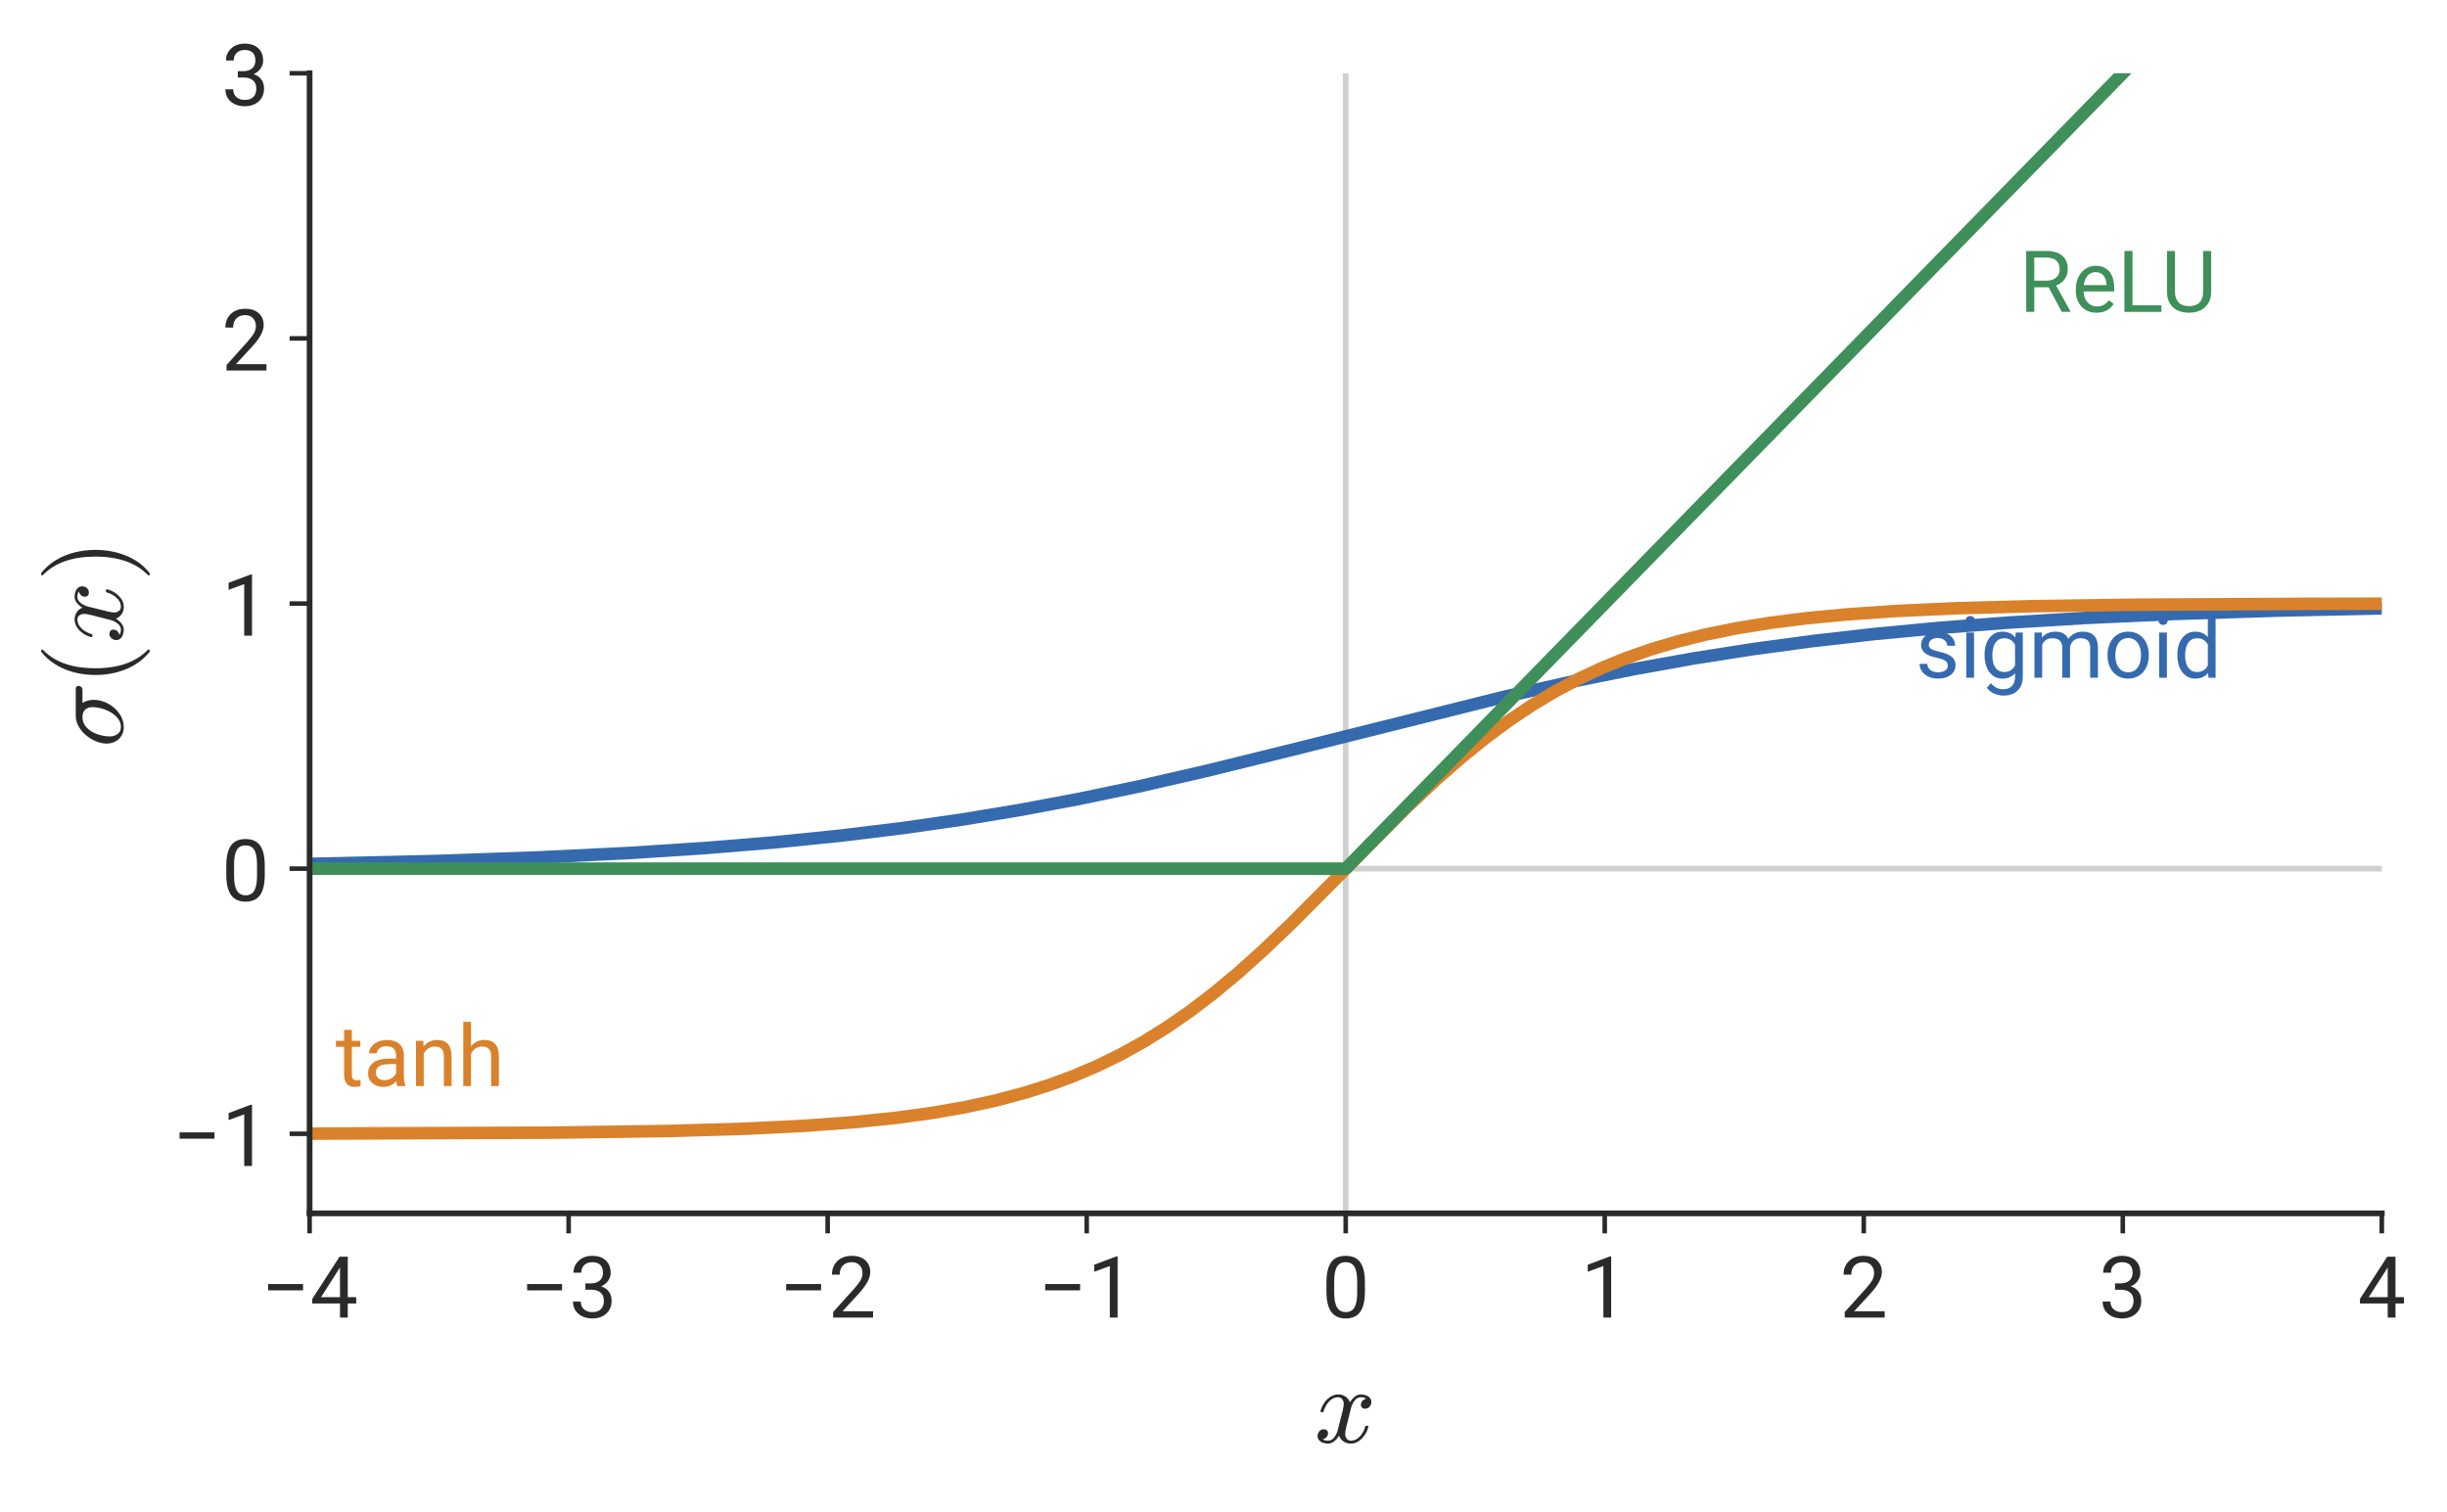
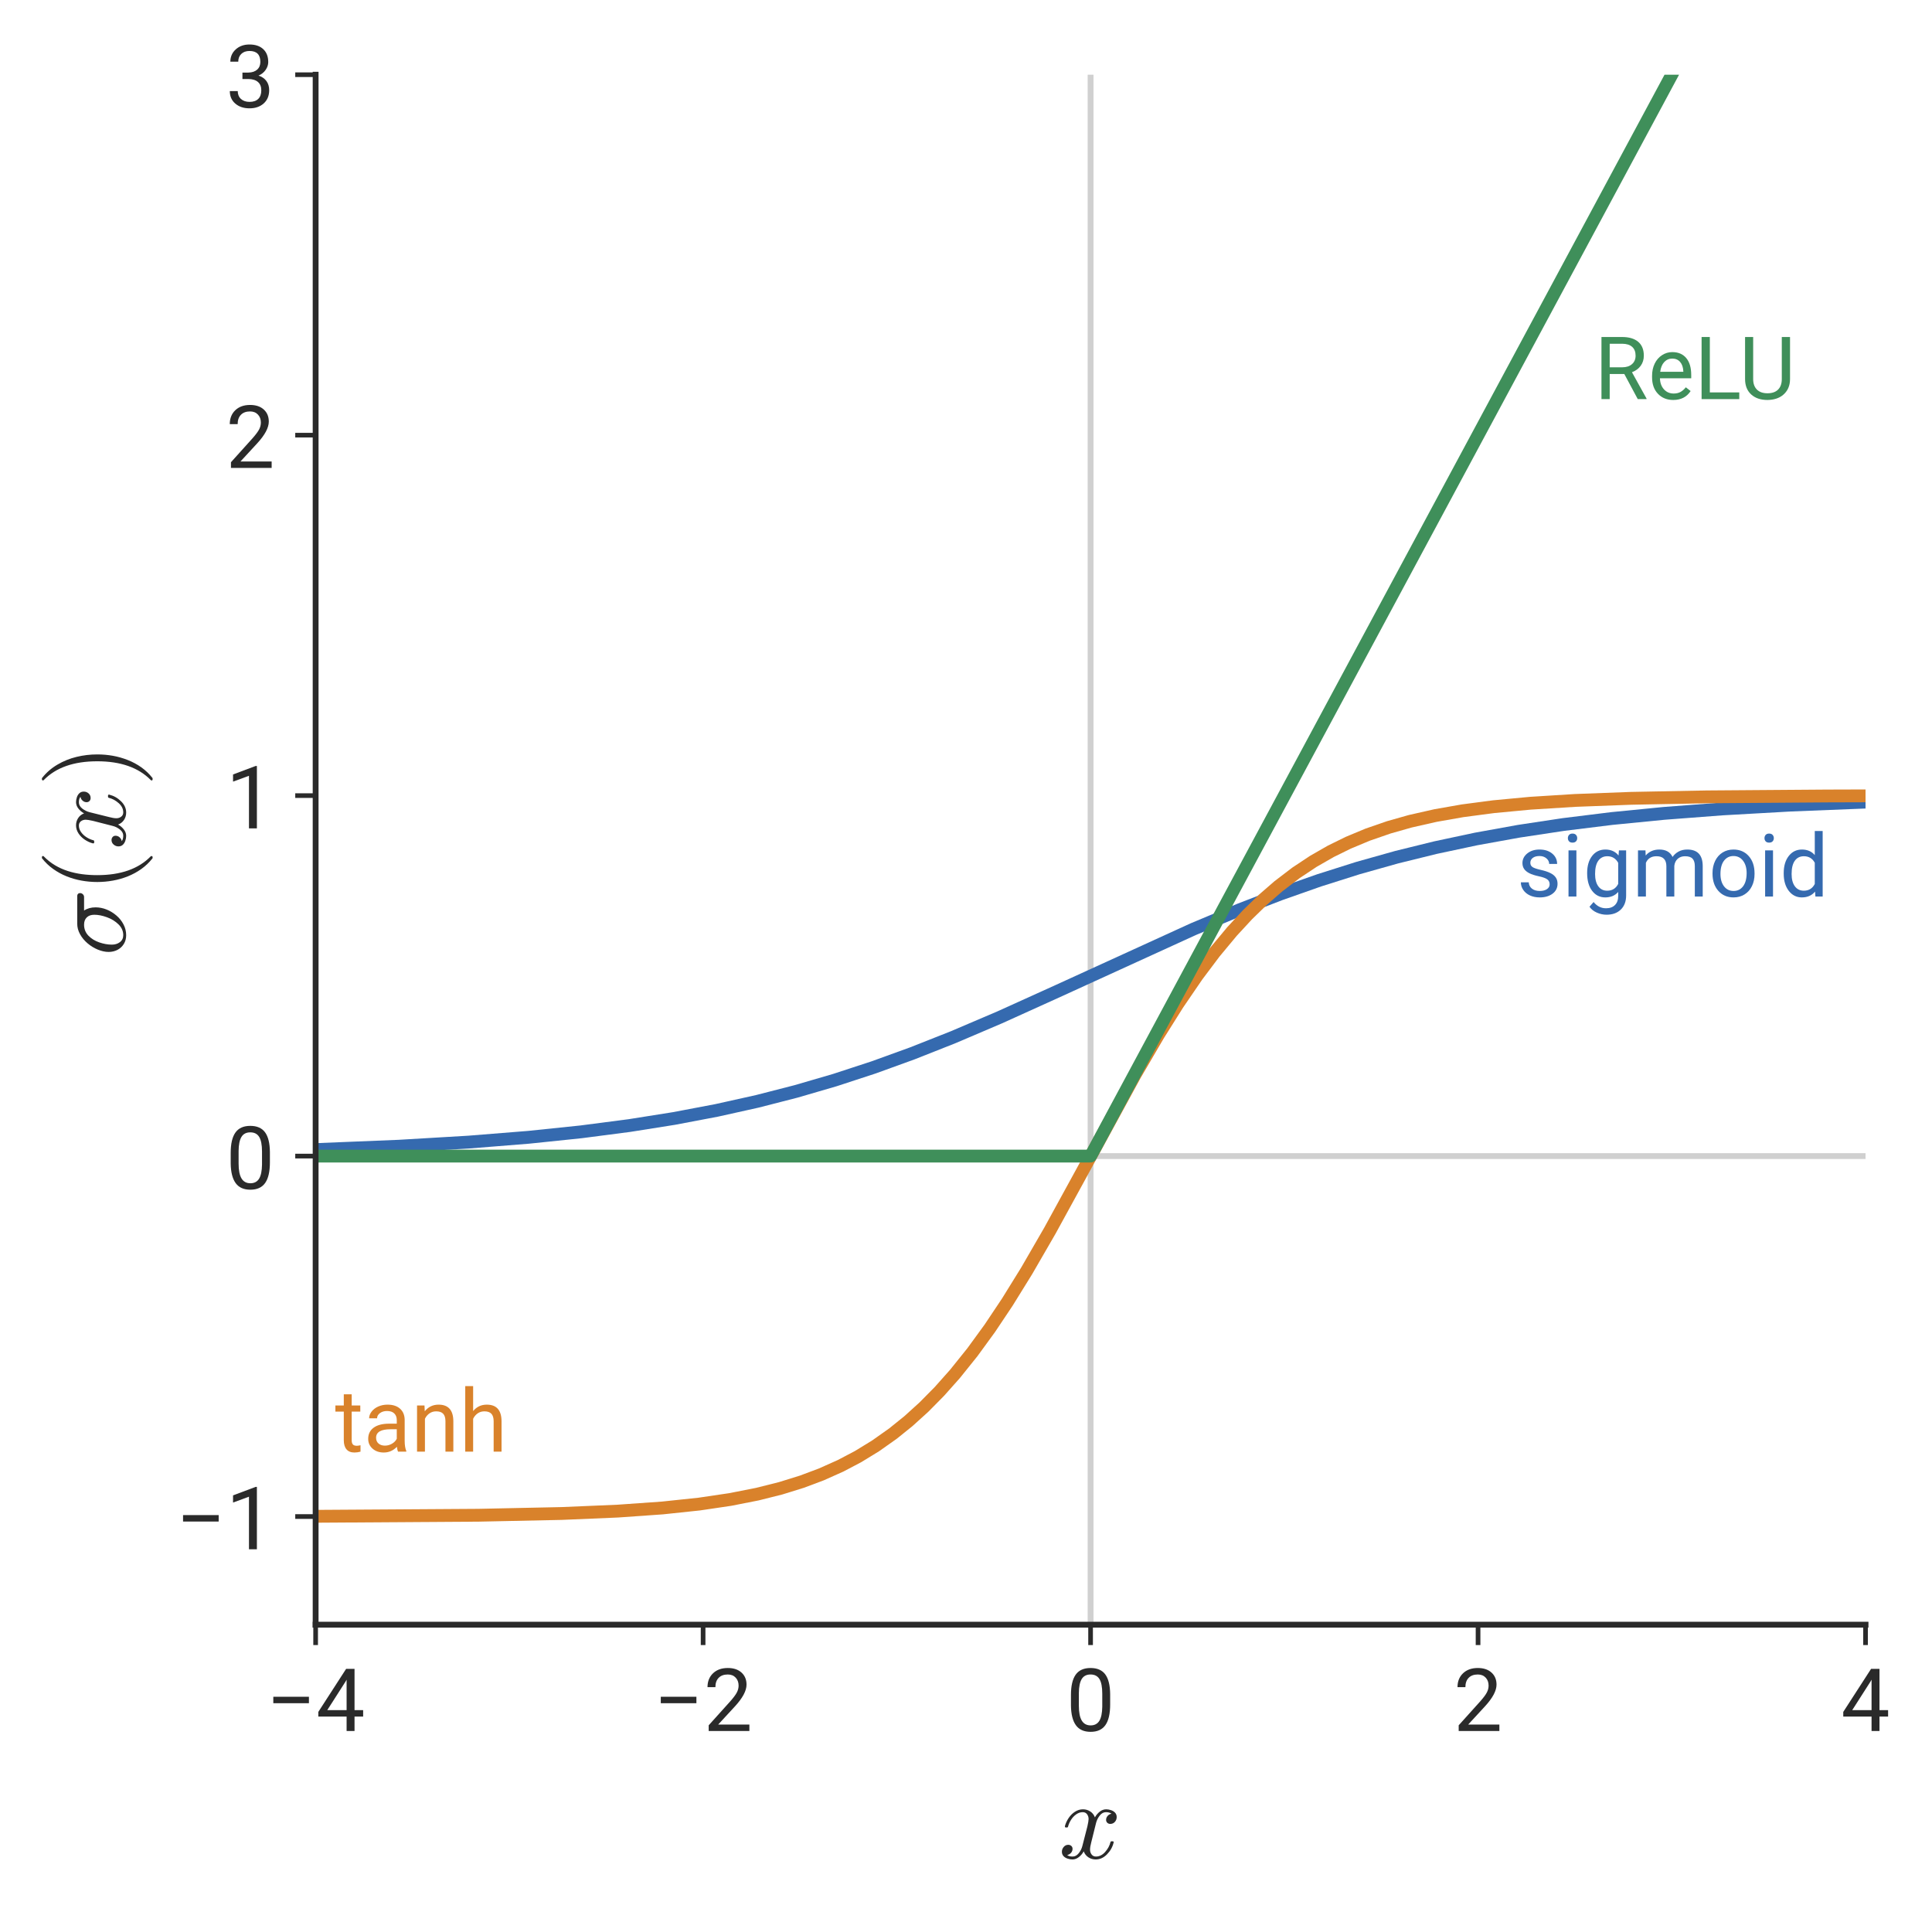
- <svg xmlns="http://www.w3.org/2000/svg" xmlns:xlink="http://www.w3.org/1999/xlink" width="428.304pt" height="264.609pt" viewBox="0 0 428.304 264.609" version="1.1">
+ <svg xmlns="http://www.w3.org/2000/svg" xmlns:xlink="http://www.w3.org/1999/xlink" width="331.716pt" height="331.137pt" viewBox="0 0 331.716 331.137" version="1.1">
  <defs>
    <style type="text/css">*{stroke-linejoin: round; stroke-linecap: butt}</style>
  </defs>
  <g id="figure_1">
    <g id="patch_1">
-       <path d="M 0 264.609  L 428.304 264.609  L 428.304 0  L 0 0  L 0 264.609  z " style="fill: none" />
+       <path d="M 0 331.137  L 331.716 331.137  L 331.716 0  L 0 0  L 0 331.137  z " style="fill: none" />
    </g>
    <g id="axes_1">
      <g id="patch_2">
-         <path d="M 54.192 212.409  L 416.892 212.409  L 416.892 12.825  L 54.192 12.825  L 54.192 212.409  z " style="fill: none" />
+         <path d="M 54.192 278.937  L 320.304 278.937  L 320.304 12.825  L 54.192 12.825  L 54.192 278.937  z " style="fill: none" />
      </g>
      <g id="line2d_1">
-         <path d="M 54.192 152.07  L 416.892 152.07  " clip-path="url(#p37e4c218c7)" style="fill: none; stroke: #d0d0d0; stroke-linecap: square" />
+         <path d="M 54.192 198.485  L 320.304 198.485  " clip-path="url(#pde0b234559)" style="fill: none; stroke: #d0d0d0; stroke-linecap: square" />
      </g>
      <g id="line2d_2">
-         <path d="M 235.542 212.409  L 235.542 12.825  " clip-path="url(#p37e4c218c7)" style="fill: none; stroke: #d0d0d0; stroke-linecap: square" />
+         <path d="M 187.248 278.937  L 187.248 12.825  " clip-path="url(#pde0b234559)" style="fill: none; stroke: #d0d0d0; stroke-linecap: square" />
      </g>
      <g id="matplotlib.axis_1">
        <g id="xtick_1">
          <g id="line2d_3">
            <defs>
              <path id="m096f480a19" d="M 0 0  L 0 3.5  " style="stroke: #2a2a2a; stroke-width: 0.8" />
            </defs>
            <g>
-               <use xlink:href="#m096f480a19" x="54.192" y="212.409" style="fill: #2a2a2a; stroke: #2a2a2a; stroke-width: 0.8" />
+               <use xlink:href="#m096f480a19" x="54.192" y="278.937" style="fill: #2a2a2a; stroke: #2a2a2a; stroke-width: 0.8" />
            </g>
          </g>
          <g id="text_1">
-             <g style="fill: #2a2a2a" transform="translate(45.69609 230.659) scale(0.15 -0.15)">
+             <g style="fill: #2a2a2a" transform="translate(45.69609 297.187) scale(0.15 -0.15)">
              <defs>
                <path id="Roboto-Regular-1af" d="M 3134 2034  L 525 2034  L 525 2506  L 3134 2506  L 3134 2034  z " transform="scale(0.015625)" />
                <path id="Roboto-Regular-18" d="M 2819 1528  L 3450 1528  L 3450 1056  L 2819 1056  L 2819 0  L 2238 0  L 2238 1056  L 166 1056  L 166 1397  L 2203 4550  L 2819 4550  L 2819 1528  z M 822 1528  L 2238 1528  L 2238 3759  L 2169 3634  L 822 1528  z " transform="scale(0.015625)" />
              </defs>
              <use xlink:href="#Roboto-Regular-1af" />
              <use xlink:href="#Roboto-Regular-18" transform="translate(57.125 0)" />
            </g>
          </g>
        </g>
        <g id="xtick_2">
          <g id="line2d_4">
            <g>
-               <use xlink:href="#m096f480a19" x="99.53" y="212.409" style="fill: #2a2a2a; stroke: #2a2a2a; stroke-width: 0.8" />
+               <use xlink:href="#m096f480a19" x="120.72" y="278.937" style="fill: #2a2a2a; stroke: #2a2a2a; stroke-width: 0.8" />
            </g>
          </g>
          <g id="text_2">
-             <g style="fill: #2a2a2a" transform="translate(91.03359 230.659) scale(0.15 -0.15)">
-               <defs>
-                 <path id="Roboto-Regular-17" d="M 1219 2556  L 1653 2556  Q 2063 2563 2297 2772  Q 2531 2981 2531 3338  Q 2531 4138 1734 4138  Q 1359 4138 1136 3923  Q 913 3709 913 3356  L 334 3356  Q 334 3897 729 4255  Q 1125 4613 1734 4613  Q 2378 4613 2743 4272  Q 3109 3931 3109 3325  Q 3109 3028 2917 2750  Q 2725 2472 2394 2334  Q 2769 2216 2973 1941  Q 3178 1666 3178 1269  Q 3178 656 2778 296  Q 2378 -63 1737 -63  Q 1097 -63 695 284  Q 294 631 294 1200  L 875 1200  Q 875 841 1109 625  Q 1344 409 1738 409  Q 2156 409 2378 628  Q 2600 847 2600 1256  Q 2600 1653 2356 1865  Q 2113 2078 1653 2084  L 1219 2084  L 1219 2556  z " transform="scale(0.015625)" />
+             <g style="fill: #2a2a2a" transform="translate(112.2241 297.187) scale(0.15 -0.15)">
+               <defs>
+                 <path id="Roboto-Regular-16" d="M 3359 0  L 378 0  L 378 416  L 1953 2166  Q 2303 2563 2436 2811  Q 2569 3059 2569 3325  Q 2569 3681 2353 3909  Q 2138 4138 1778 4138  Q 1347 4138 1108 3892  Q 869 3647 869 3209  L 291 3209  Q 291 3838 695 4225  Q 1100 4613 1778 4613  Q 2413 4613 2781 4280  Q 3150 3947 3150 3394  Q 3150 2722 2294 1794  L 1075 472  L 3359 472  L 3359 0  z " transform="scale(0.015625)" />
              </defs>
              <use xlink:href="#Roboto-Regular-1af" />
-               <use xlink:href="#Roboto-Regular-17" transform="translate(57.125 0)" />
+               <use xlink:href="#Roboto-Regular-16" transform="translate(57.125 0)" />
            </g>
          </g>
        </g>
        <g id="xtick_3">
          <g id="line2d_5">
            <g>
-               <use xlink:href="#m096f480a19" x="144.867" y="212.409" style="fill: #2a2a2a; stroke: #2a2a2a; stroke-width: 0.8" />
+               <use xlink:href="#m096f480a19" x="187.248" y="278.937" style="fill: #2a2a2a; stroke: #2a2a2a; stroke-width: 0.8" />
            </g>
          </g>
          <g id="text_3">
-             <g style="fill: #2a2a2a" transform="translate(136.3711 230.659) scale(0.15 -0.15)">
-               <defs>
-                 <path id="Roboto-Regular-16" d="M 3359 0  L 378 0  L 378 416  L 1953 2166  Q 2303 2563 2436 2811  Q 2569 3059 2569 3325  Q 2569 3681 2353 3909  Q 2138 4138 1778 4138  Q 1347 4138 1108 3892  Q 869 3647 869 3209  L 291 3209  Q 291 3838 695 4225  Q 1100 4613 1778 4613  Q 2413 4613 2781 4280  Q 3150 3947 3150 3394  Q 3150 2722 2294 1794  L 1075 472  L 3359 472  L 3359 0  z " transform="scale(0.015625)" />
-               </defs>
-               <use xlink:href="#Roboto-Regular-1af" />
-               <use xlink:href="#Roboto-Regular-16" transform="translate(57.125 0)" />
+             <g style="fill: #2a2a2a" transform="translate(183.0365 297.187) scale(0.15 -0.15)">
+               <defs>
+                 <path id="Roboto-Regular-14" d="M 3231 1941  Q 3231 925 2884 431  Q 2538 -63 1800 -63  Q 1072 -63 722 420  Q 372 903 359 1863  L 359 2634  Q 359 3638 706 4125  Q 1053 4613 1794 4613  Q 2528 4613 2875 4142  Q 3222 3672 3231 2691  L 3231 1941  z M 2653 2731  Q 2653 3466 2447 3802  Q 2241 4138 1794 4138  Q 1350 4138 1147 3803  Q 944 3469 938 2775  L 938 1850  Q 938 1113 1152 761  Q 1366 409 1800 409  Q 2228 409 2436 740  Q 2644 1072 2653 1784  L 2653 2731  z " transform="scale(0.015625)" />
+               </defs>
+               <use xlink:href="#Roboto-Regular-14" />
            </g>
          </g>
        </g>
        <g id="xtick_4">
          <g id="line2d_6">
            <g>
-               <use xlink:href="#m096f480a19" x="190.205" y="212.409" style="fill: #2a2a2a; stroke: #2a2a2a; stroke-width: 0.8" />
+               <use xlink:href="#m096f480a19" x="253.776" y="278.937" style="fill: #2a2a2a; stroke: #2a2a2a; stroke-width: 0.8" />
            </g>
          </g>
          <g id="text_4">
-             <g style="fill: #2a2a2a" transform="translate(181.7086 230.659) scale(0.15 -0.15)">
+             <g style="fill: #2a2a2a" transform="translate(249.5645 297.187) scale(0.15 -0.15)">
+               <use xlink:href="#Roboto-Regular-16" />
+             </g>
+           </g>
+         </g>
+         <g id="xtick_5">
+           <g id="line2d_7">
+             <g>
+               <use xlink:href="#m096f480a19" x="320.304" y="278.937" style="fill: #2a2a2a; stroke: #2a2a2a; stroke-width: 0.8" />
+             </g>
+           </g>
+           <g id="text_5">
+             <g style="fill: #2a2a2a" transform="translate(316.0925 297.187) scale(0.15 -0.15)">
+               <use xlink:href="#Roboto-Regular-18" />
+             </g>
+           </g>
+         </g>
+         <g id="text_6">
+           <g style="fill: #2a2a2a" transform="translate(181.7382 319.187) scale(0.19 -0.19)">
+             <defs>
+               <path id="Cmmi10-3f" d="M 500 184  Q 613 97 819 97  Q 1019 97 1172 289  Q 1325 481 1381 709  L 1672 1844  Q 1741 2153 1741 2266  Q 1741 2425 1652 2544  Q 1563 2663 1403 2663  Q 1200 2663 1022 2536  Q 844 2409 722 2214  Q 600 2019 550 1819  Q 538 1778 500 1778  L 422 1778  Q 372 1778 372 1838  L 372 1856  Q 434 2094 584 2320  Q 734 2547 951 2687  Q 1169 2828 1416 2828  Q 1650 2828 1839 2703  Q 2028 2578 2106 2363  Q 2216 2559 2386 2693  Q 2556 2828 2759 2828  Q 2897 2828 3040 2779  Q 3184 2731 3275 2631  Q 3366 2531 3366 2381  Q 3366 2219 3261 2101  Q 3156 1984 2994 1984  Q 2891 1984 2822 2050  Q 2753 2116 2753 2216  Q 2753 2350 2845 2451  Q 2938 2553 3066 2572  Q 2950 2663 2747 2663  Q 2541 2663 2389 2472  Q 2238 2281 2175 2047  L 1894 916  Q 1825 659 1825 494  Q 1825 331 1917 214  Q 2009 97 2163 97  Q 2463 97 2698 361  Q 2934 625 3009 941  Q 3022 978 3059 978  L 3138 978  Q 3163 978 3178 961  Q 3194 944 3194 922  Q 3194 916 3188 903  Q 3097 522 2806 225  Q 2516 -72 2150 -72  Q 1916 -72 1727 54  Q 1538 181 1459 397  Q 1359 209 1182 68  Q 1006 -72 806 -72  Q 669 -72 523 -23  Q 378 25 287 125  Q 197 225 197 378  Q 197 528 301 651  Q 406 775 563 775  Q 669 775 741 711  Q 813 647 813 544  Q 813 409 723 309  Q 634 209 500 184  z " transform="scale(0.015625)" />
+             </defs>
+             <use xlink:href="#Cmmi10-3f" transform="translate(0 0.8125)" />
+           </g>
+         </g>
+       </g>
+       <g id="matplotlib.axis_2">
+         <g id="ytick_1">
+           <g id="line2d_8">
+             <defs>
+               <path id="m588fc6079a" d="M 0 0  L -3.5 0  " style="stroke: #2a2a2a; stroke-width: 0.8" />
+             </defs>
+             <g>
+               <use xlink:href="#m588fc6079a" x="54.192" y="260.371" style="fill: #2a2a2a; stroke: #2a2a2a; stroke-width: 0.8" />
+             </g>
+           </g>
+           <g id="text_7">
+             <g style="fill: #2a2a2a" transform="translate(30.2 265.996) scale(0.15 -0.15)">
              <defs>
                <path id="Roboto-Regular-15" d="M 2278 0  L 1697 0  L 1697 3853  L 531 3425  L 531 3950  L 2188 4572  L 2278 4572  L 2278 0  z " transform="scale(0.015625)" />
              </defs>
              <use xlink:href="#Roboto-Regular-1af" />
              <use xlink:href="#Roboto-Regular-15" transform="translate(57.125 0)" />
            </g>
          </g>
        </g>
-         <g id="xtick_5">
-           <g id="line2d_7">
-             <g>
-               <use xlink:href="#m096f480a19" x="235.542" y="212.409" style="fill: #2a2a2a; stroke: #2a2a2a; stroke-width: 0.8" />
-             </g>
-           </g>
-           <g id="text_5">
-             <g style="fill: #2a2a2a" transform="translate(231.3305 230.659) scale(0.15 -0.15)">
-               <defs>
-                 <path id="Roboto-Regular-14" d="M 3231 1941  Q 3231 925 2884 431  Q 2538 -63 1800 -63  Q 1072 -63 722 420  Q 372 903 359 1863  L 359 2634  Q 359 3638 706 4125  Q 1053 4613 1794 4613  Q 2528 4613 2875 4142  Q 3222 3672 3231 2691  L 3231 1941  z M 2653 2731  Q 2653 3466 2447 3802  Q 2241 4138 1794 4138  Q 1350 4138 1147 3803  Q 944 3469 938 2775  L 938 1850  Q 938 1113 1152 761  Q 1366 409 1800 409  Q 2228 409 2436 740  Q 2644 1072 2653 1784  L 2653 2731  z " transform="scale(0.015625)" />
-               </defs>
+         <g id="ytick_2">
+           <g id="line2d_9">
+             <g>
+               <use xlink:href="#m588fc6079a" x="54.192" y="198.485" style="fill: #2a2a2a; stroke: #2a2a2a; stroke-width: 0.8" />
+             </g>
+           </g>
+           <g id="text_8">
+             <g style="fill: #2a2a2a" transform="translate(38.76875 204.1095) scale(0.15 -0.15)">
              <use xlink:href="#Roboto-Regular-14" />
            </g>
          </g>
        </g>
-         <g id="xtick_6">
-           <g id="line2d_8">
-             <g>
-               <use xlink:href="#m096f480a19" x="280.88" y="212.409" style="fill: #2a2a2a; stroke: #2a2a2a; stroke-width: 0.8" />
-             </g>
-           </g>
-           <g id="text_6">
-             <g style="fill: #2a2a2a" transform="translate(276.668 230.659) scale(0.15 -0.15)">
+         <g id="ytick_3">
+           <g id="line2d_10">
+             <g>
+               <use xlink:href="#m588fc6079a" x="54.192" y="136.598" style="fill: #2a2a2a; stroke: #2a2a2a; stroke-width: 0.8" />
+             </g>
+           </g>
+           <g id="text_9">
+             <g style="fill: #2a2a2a" transform="translate(38.76875 142.223) scale(0.15 -0.15)">
              <use xlink:href="#Roboto-Regular-15" />
            </g>
          </g>
        </g>
-         <g id="xtick_7">
-           <g id="line2d_9">
-             <g>
-               <use xlink:href="#m096f480a19" x="326.217" y="212.409" style="fill: #2a2a2a; stroke: #2a2a2a; stroke-width: 0.8" />
-             </g>
-           </g>
-           <g id="text_7">
-             <g style="fill: #2a2a2a" transform="translate(322.0055 230.659) scale(0.15 -0.15)">
+         <g id="ytick_4">
+           <g id="line2d_11">
+             <g>
+               <use xlink:href="#m588fc6079a" x="54.192" y="74.712" style="fill: #2a2a2a; stroke: #2a2a2a; stroke-width: 0.8" />
+             </g>
+           </g>
+           <g id="text_10">
+             <g style="fill: #2a2a2a" transform="translate(38.76875 80.33651) scale(0.15 -0.15)">
              <use xlink:href="#Roboto-Regular-16" />
            </g>
          </g>
        </g>
-         <g id="xtick_8">
-           <g id="line2d_10">
-             <g>
-               <use xlink:href="#m096f480a19" x="371.555" y="212.409" style="fill: #2a2a2a; stroke: #2a2a2a; stroke-width: 0.8" />
-             </g>
-           </g>
-           <g id="text_8">
-             <g style="fill: #2a2a2a" transform="translate(367.343 230.659) scale(0.15 -0.15)">
+         <g id="ytick_5">
+           <g id="line2d_12">
+             <g>
+               <use xlink:href="#m588fc6079a" x="54.192" y="12.825" style="fill: #2a2a2a; stroke: #2a2a2a; stroke-width: 0.8" />
+             </g>
+           </g>
+           <g id="text_11">
+             <g style="fill: #2a2a2a" transform="translate(38.76875 18.45) scale(0.15 -0.15)">
+               <defs>
+                 <path id="Roboto-Regular-17" d="M 1219 2556  L 1653 2556  Q 2063 2563 2297 2772  Q 2531 2981 2531 3338  Q 2531 4138 1734 4138  Q 1359 4138 1136 3923  Q 913 3709 913 3356  L 334 3356  Q 334 3897 729 4255  Q 1125 4613 1734 4613  Q 2378 4613 2743 4272  Q 3109 3931 3109 3325  Q 3109 3028 2917 2750  Q 2725 2472 2394 2334  Q 2769 2216 2973 1941  Q 3178 1666 3178 1269  Q 3178 656 2778 296  Q 2378 -63 1737 -63  Q 1097 -63 695 284  Q 294 631 294 1200  L 875 1200  Q 875 841 1109 625  Q 1344 409 1738 409  Q 2156 409 2378 628  Q 2600 847 2600 1256  Q 2600 1653 2356 1865  Q 2113 2078 1653 2084  L 1219 2084  L 1219 2556  z " transform="scale(0.015625)" />
+               </defs>
              <use xlink:href="#Roboto-Regular-17" />
            </g>
          </g>
        </g>
-         <g id="xtick_9">
-           <g id="line2d_11">
-             <g>
-               <use xlink:href="#m096f480a19" x="416.892" y="212.409" style="fill: #2a2a2a; stroke: #2a2a2a; stroke-width: 0.8" />
-             </g>
-           </g>
-           <g id="text_9">
-             <g style="fill: #2a2a2a" transform="translate(412.6805 230.659) scale(0.15 -0.15)">
-               <use xlink:href="#Roboto-Regular-18" />
-             </g>
-           </g>
-         </g>
-         <g id="text_10">
-           <g style="fill: #2a2a2a" transform="translate(230.0322 252.659) scale(0.19 -0.19)">
-             <defs>
-               <path id="Cmmi10-3f" d="M 500 184  Q 613 97 819 97  Q 1019 97 1172 289  Q 1325 481 1381 709  L 1672 1844  Q 1741 2153 1741 2266  Q 1741 2425 1652 2544  Q 1563 2663 1403 2663  Q 1200 2663 1022 2536  Q 844 2409 722 2214  Q 600 2019 550 1819  Q 538 1778 500 1778  L 422 1778  Q 372 1778 372 1838  L 372 1856  Q 434 2094 584 2320  Q 734 2547 951 2687  Q 1169 2828 1416 2828  Q 1650 2828 1839 2703  Q 2028 2578 2106 2363  Q 2216 2559 2386 2693  Q 2556 2828 2759 2828  Q 2897 2828 3040 2779  Q 3184 2731 3275 2631  Q 3366 2531 3366 2381  Q 3366 2219 3261 2101  Q 3156 1984 2994 1984  Q 2891 1984 2822 2050  Q 2753 2116 2753 2216  Q 2753 2350 2845 2451  Q 2938 2553 3066 2572  Q 2950 2663 2747 2663  Q 2541 2663 2389 2472  Q 2238 2281 2175 2047  L 1894 916  Q 1825 659 1825 494  Q 1825 331 1917 214  Q 2009 97 2163 97  Q 2463 97 2698 361  Q 2934 625 3009 941  Q 3022 978 3059 978  L 3138 978  Q 3163 978 3178 961  Q 3194 944 3194 922  Q 3194 916 3188 903  Q 3097 522 2806 225  Q 2516 -72 2150 -72  Q 1916 -72 1727 54  Q 1538 181 1459 397  Q 1359 209 1182 68  Q 1006 -72 806 -72  Q 669 -72 523 -23  Q 378 25 287 125  Q 197 225 197 378  Q 197 528 301 651  Q 406 775 563 775  Q 669 775 741 711  Q 813 647 813 544  Q 813 409 723 309  Q 634 209 500 184  z " transform="scale(0.015625)" />
-             </defs>
-             <use xlink:href="#Cmmi10-3f" transform="translate(0 0.8125)" />
-           </g>
-         </g>
-       </g>
-       <g id="matplotlib.axis_2">
-         <g id="ytick_1">
-           <g id="line2d_12">
-             <defs>
-               <path id="m588fc6079a" d="M 0 0  L -3.5 0  " style="stroke: #2a2a2a; stroke-width: 0.8" />
-             </defs>
-             <g>
-               <use xlink:href="#m588fc6079a" x="54.192" y="198.485" style="fill: #2a2a2a; stroke: #2a2a2a; stroke-width: 0.8" />
-             </g>
-           </g>
-           <g id="text_11">
-             <g style="fill: #2a2a2a" transform="translate(30.2 204.1095) scale(0.15 -0.15)">
-               <use xlink:href="#Roboto-Regular-1af" />
-               <use xlink:href="#Roboto-Regular-15" transform="translate(57.125 0)" />
-             </g>
-           </g>
-         </g>
-         <g id="ytick_2">
-           <g id="line2d_13">
-             <g>
-               <use xlink:href="#m588fc6079a" x="54.192" y="152.07" style="fill: #2a2a2a; stroke: #2a2a2a; stroke-width: 0.8" />
-             </g>
-           </g>
-           <g id="text_12">
-             <g style="fill: #2a2a2a" transform="translate(38.76875 157.6947) scale(0.15 -0.15)">
-               <use xlink:href="#Roboto-Regular-14" />
-             </g>
-           </g>
-         </g>
-         <g id="ytick_3">
-           <g id="line2d_14">
-             <g>
-               <use xlink:href="#m588fc6079a" x="54.192" y="105.655" style="fill: #2a2a2a; stroke: #2a2a2a; stroke-width: 0.8" />
-             </g>
-           </g>
-           <g id="text_13">
-             <g style="fill: #2a2a2a" transform="translate(38.76875 111.2798) scale(0.15 -0.15)">
-               <use xlink:href="#Roboto-Regular-15" />
-             </g>
-           </g>
-         </g>
-         <g id="ytick_4">
-           <g id="line2d_15">
-             <g>
-               <use xlink:href="#m588fc6079a" x="54.192" y="59.24" style="fill: #2a2a2a; stroke: #2a2a2a; stroke-width: 0.8" />
-             </g>
-           </g>
-           <g id="text_14">
-             <g style="fill: #2a2a2a" transform="translate(38.76875 64.86488) scale(0.15 -0.15)">
-               <use xlink:href="#Roboto-Regular-16" />
-             </g>
-           </g>
-         </g>
-         <g id="ytick_5">
-           <g id="line2d_16">
-             <g>
-               <use xlink:href="#m588fc6079a" x="54.192" y="12.825" style="fill: #2a2a2a; stroke: #2a2a2a; stroke-width: 0.8" />
-             </g>
-           </g>
-           <g id="text_15">
-             <g style="fill: #2a2a2a" transform="translate(38.76875 18.45) scale(0.15 -0.15)">
-               <use xlink:href="#Roboto-Regular-17" />
-             </g>
-           </g>
-         </g>
-         <g id="text_16">
-           <g style="fill: #2a2a2a" transform="translate(21.45 130.857) rotate(-90) scale(0.19 -0.19)">
+         <g id="text_12">
+           <g style="fill: #2a2a2a" transform="translate(21.45 164.121) rotate(-90) scale(0.19 -0.19)">
            <defs>
              <path id="Cmmi10-15" d="M 1197 -72  Q 913 -72 692 64  Q 472 200 351 431  Q 231 663 231 941  Q 231 1238 365 1566  Q 500 1894 733 2166  Q 966 2438 1259 2598  Q 1553 2759 1863 2759  L 3475 2759  Q 3541 2759 3587 2715  Q 3634 2672 3634 2597  Q 3634 2503 3567 2433  Q 3500 2363 3406 2363  L 2625 2363  Q 2809 2088 2809 1697  Q 2809 1375 2684 1062  Q 2559 750 2337 492  Q 2116 234 1820 81  Q 1525 -72 1197 -72  z M 1203 97  Q 1553 97 1823 370  Q 2094 644 2237 1039  Q 2381 1434 2381 1772  Q 2381 2047 2229 2205  Q 2078 2363 1806 2363  Q 1434 2363 1173 2113  Q 913 1863 783 1484  Q 653 1106 653 756  Q 653 481 798 289  Q 944 97 1203 97  z " transform="scale(0.015625)" />
              <path id="Cmr10-77" d="M 1984 -1588  Q 1628 -1306 1370 -942  Q 1113 -578 948 -165  Q 784 247 703 697  Q 622 1147 622 1600  Q 622 2059 703 2509  Q 784 2959 951 3375  Q 1119 3791 1378 4153  Q 1638 4516 1984 4788  Q 1984 4800 2016 4800  L 2075 4800  Q 2094 4800 2109 4783  Q 2125 4766 2125 4744  Q 2125 4716 2113 4703  Q 1800 4397 1592 4047  Q 1384 3697 1257 3301  Q 1131 2906 1075 2482  Q 1019 2059 1019 1600  Q 1019 -434 2106 -1491  Q 2125 -1509 2125 -1544  Q 2125 -1559 2108 -1579  Q 2091 -1600 2075 -1600  L 2016 -1600  Q 1984 -1600 1984 -1588  z " transform="scale(0.015625)" />
              <path id="Cmr10-44" d="M 416 -1600  Q 359 -1600 359 -1544  Q 359 -1516 372 -1503  Q 1466 -434 1466 1600  Q 1466 3634 384 4691  Q 359 4706 359 4744  Q 359 4766 376 4783  Q 394 4800 416 4800  L 475 4800  Q 494 4800 506 4788  Q 966 4425 1272 3906  Q 1578 3388 1720 2800  Q 1863 2213 1863 1600  Q 1863 1147 1786 708  Q 1709 269 1542 -157  Q 1375 -584 1119 -945  Q 863 -1306 506 -1588  Q 494 -1600 475 -1600  L 416 -1600  z " transform="scale(0.015625)" />
            </defs>
            <use xlink:href="#Cmmi10-15" />
            <use xlink:href="#Cmr10-77" transform="translate(57.08008 0)" />
            <use xlink:href="#Cmmi10-3f" transform="translate(95.89844 0)" />
            <use xlink:href="#Cmr10-44" transform="translate(152.9785 0)" />
          </g>
        </g>
      </g>
-       <g id="line2d_17">
-         <path d="M 54.192 151.235  L 76.408 150.722  L 94.543 150.088  L 109.957 149.333  L 123.559 148.45  L 135.8 147.44  L 147.134 146.289  L 158.015 144.961  L 168.443 143.463  L 178.417 141.813  L 188.845 139.859  L 199.272 137.68  L 211.06 134.98  L 225.115 131.519  L 263.651 121.89  L 275.439 119.263  L 285.867 117.16  L 296.294 115.286  L 306.722 113.648  L 317.15 112.239  L 328.031 110.996  L 339.365 109.923  L 351.606 108.985  L 365.207 108.169  L 380.622 107.473  L 398.304 106.901  L 416.892 106.49  L 416.892 106.49  " clip-path="url(#p37e4c218c7)" style="fill: none; stroke: #356aaf; stroke-width: 2.2; stroke-linecap: square" />
-       </g>
-       <g id="line2d_18">
-         <path d="M 54.192 198.453  L 96.356 198.285  L 116.758 197.995  L 130.359 197.597  L 140.787 197.086  L 149.401 196.453  L 156.655 195.71  L 163.002 194.849  L 168.896 193.823  L 174.337 192.639  L 179.324 191.311  L 183.857 189.871  L 187.938 188.357  L 192.018 186.615  L 196.099 184.624  L 200.179 182.365  L 204.259 179.825  L 208.34 176.997  L 212.42 173.882  L 216.5 170.493  L 221.034 166.435  L 226.021 161.676  L 232.822 154.851  L 245.97 141.579  L 251.41 136.457  L 255.944 132.487  L 260.024 129.188  L 264.105 126.168  L 268.185 123.436  L 272.266 120.991  L 276.346 118.823  L 280.426 116.917  L 284.507 115.253  L 289.04 113.664  L 293.574 112.316  L 298.561 111.077  L 304.002 109.974  L 309.896 109.021  L 316.243 108.222  L 323.497 107.533  L 332.111 106.947  L 342.539 106.475  L 355.687 106.116  L 373.822 105.863  L 402.384 105.714  L 416.892 105.686  L 416.892 105.686  " clip-path="url(#p37e4c218c7)" style="fill: none; stroke: #d9822b; stroke-width: 2.2; stroke-linecap: square" />
-       </g>
-       <g id="line2d_19">
-         <path d="M 54.192 152.07  L 235.542 152.07  L 385.059 -1  L 385.059 -1  " clip-path="url(#p37e4c218c7)" style="fill: none; stroke: #3f8f5a; stroke-width: 2.2; stroke-linecap: square" />
+       <g id="line2d_13">
+         <path d="M 54.192 197.371  L 68.496 196.79  L 80.471 196.084  L 90.783 195.257  L 99.764 194.324  L 108.08 193.242  L 115.731 192.028  L 123.049 190.64  L 130.034 189.086  L 136.687 187.378  L 143.34 185.438  L 149.993 183.26  L 156.645 180.849  L 163.631 178.087  L 171.614 174.682  L 181.593 170.165  L 204.878 159.528  L 212.861 156.184  L 219.847 153.486  L 226.5 151.145  L 233.153 149.038  L 239.805 147.168  L 246.458 145.528  L 253.444 144.04  L 260.762 142.716  L 268.412 141.56  L 276.728 140.532  L 285.71 139.647  L 295.689 138.886  L 307.331 138.228  L 320.304 137.711  L 320.304 137.711  " clip-path="url(#pde0b234559)" style="fill: none; stroke: #356aaf; stroke-width: 2.2; stroke-linecap: square" />
+       </g>
+       <g id="line2d_14">
+         <path d="M 54.192 260.33  L 82.134 260.149  L 96.437 259.847  L 106.084 259.438  L 113.735 258.899  L 120.055 258.231  L 125.377 257.443  L 130.034 256.526  L 134.026 255.523  L 137.685 254.388  L 141.011 253.141  L 144.338 251.653  L 147.331 250.077  L 150.325 248.245  L 153.319 246.129  L 155.98 243.985  L 158.641 241.573  L 161.302 238.878  L 163.963 235.887  L 166.957 232.159  L 169.951 228.048  L 172.945 223.568  L 176.271 218.197  L 180.263 211.293  L 185.585 201.576  L 194.899 184.496  L 198.891 177.667  L 202.217 172.375  L 205.543 167.509  L 208.537 163.525  L 211.531 159.925  L 214.192 157.046  L 216.853 154.459  L 219.514 152.15  L 222.508 149.863  L 225.502 147.877  L 228.496 146.162  L 231.489 144.69  L 234.816 143.302  L 238.475 142.037  L 242.134 141.001  L 246.458 140.021  L 251.115 139.202  L 256.437 138.5  L 262.757 137.905  L 270.408 137.426  L 280.055 137.063  L 293.028 136.812  L 313.651 136.66  L 320.304 136.64  L 320.304 136.64  " clip-path="url(#pde0b234559)" style="fill: none; stroke: #d9822b; stroke-width: 2.2; stroke-linecap: square" />
+       </g>
+       <g id="line2d_15">
+         <path d="M 54.192 198.485  L 187.248 198.485  L 294.471 -1  L 294.471 -1  " clip-path="url(#pde0b234559)" style="fill: none; stroke: #3f8f5a; stroke-width: 2.2; stroke-linecap: square" />
      </g>
      <g id="patch_3">
-         <path d="M 54.192 212.409  L 54.192 12.825  " style="fill: none; stroke: #2a2a2a; stroke-linejoin: miter; stroke-linecap: square" />
+         <path d="M 54.192 278.937  L 54.192 12.825  " style="fill: none; stroke: #2a2a2a; stroke-linejoin: miter; stroke-linecap: square" />
      </g>
      <g id="patch_4">
-         <path d="M 54.192 212.409  L 416.892 212.409  " style="fill: none; stroke: #2a2a2a; stroke-linejoin: miter; stroke-linecap: square" />
-       </g>
-       <g id="text_17">
-         <g style="fill: #356aaf" transform="translate(335.2847 118.6509) scale(0.15 -0.15)">
+         <path d="M 54.192 278.937  L 320.304 278.937  " style="fill: none; stroke: #2a2a2a; stroke-linejoin: miter; stroke-linecap: square" />
+       </g>
+       <g id="text_13">
+         <g style="fill: #356aaf" transform="translate(260.429 153.9262) scale(0.15 -0.15)">
          <defs>
            <path id="Roboto-Regular-57" d="M 2406 897  Q 2406 1131 2229 1261  Q 2053 1391 1614 1484  Q 1175 1578 917 1709  Q 659 1841 536 2022  Q 413 2203 413 2453  Q 413 2869 764 3156  Q 1116 3444 1663 3444  Q 2238 3444 2595 3147  Q 2953 2850 2953 2388  L 2372 2388  Q 2372 2625 2170 2797  Q 1969 2969 1663 2969  Q 1347 2969 1169 2831  Q 991 2694 991 2472  Q 991 2263 1156 2156  Q 1322 2050 1755 1953  Q 2188 1856 2456 1722  Q 2725 1588 2854 1398  Q 2984 1209 2984 938  Q 2984 484 2621 210  Q 2259 -63 1681 -63  Q 1275 -63 962 81  Q 650 225 473 483  Q 297 741 297 1041  L 875 1041  Q 891 750 1108 579  Q 1325 409 1681 409  Q 2009 409 2207 542  Q 2406 675 2406 897  z " transform="scale(0.015625)" />
            <path id="Roboto-Regular-4d" d="M 1066 0  L 488 0  L 488 3381  L 1066 3381  L 1066 0  z M 441 4278  Q 441 4419 527 4516  Q 613 4613 781 4613  Q 950 4613 1037 4516  Q 1125 4419 1125 4278  Q 1125 4138 1037 4044  Q 950 3950 781 3950  Q 613 3950 527 4044  Q 441 4138 441 4278  z " transform="scale(0.015625)" />
            <path id="Roboto-Regular-4b" d="M 300 1719  Q 300 2509 665 2976  Q 1031 3444 1634 3444  Q 2253 3444 2600 3006  L 2628 3381  L 3156 3381  L 3156 81  Q 3156 -575 2767 -953  Q 2378 -1331 1722 -1331  Q 1356 -1331 1006 -1175  Q 656 -1019 472 -747  L 772 -400  Q 1144 -859 1681 -859  Q 2103 -859 2339 -621  Q 2575 -384 2575 47  L 2575 338  Q 2228 -63 1628 -63  Q 1034 -63 667 415  Q 300 894 300 1719  z M 881 1653  Q 881 1081 1115 754  Q 1350 428 1772 428  Q 2319 428 2575 925  L 2575 2469  Q 2309 2953 1778 2953  Q 1356 2953 1118 2625  Q 881 2297 881 1653  z " transform="scale(0.015625)" />
            <path id="Roboto-Regular-51" d="M 981 3381  L 997 3006  Q 1369 3444 2000 3444  Q 2709 3444 2966 2900  Q 3134 3144 3404 3294  Q 3675 3444 4044 3444  Q 5156 3444 5175 2266  L 5175 0  L 4597 0  L 4597 2231  Q 4597 2594 4431 2773  Q 4266 2953 3875 2953  Q 3553 2953 3340 2761  Q 3128 2569 3094 2244  L 3094 0  L 2513 0  L 2513 2216  Q 2513 2953 1791 2953  Q 1222 2953 1013 2469  L 1013 0  L 434 0  L 434 3381  L 981 3381  z " transform="scale(0.015625)" />
            <path id="Roboto-Regular-53" d="M 284 1722  Q 284 2219 479 2616  Q 675 3013 1023 3228  Q 1372 3444 1819 3444  Q 2509 3444 2936 2966  Q 3363 2488 3363 1694  L 3363 1653  Q 3363 1159 3173 767  Q 2984 375 2632 156  Q 2281 -63 1825 -63  Q 1138 -63 711 415  Q 284 894 284 1681  L 284 1722  z M 866 1653  Q 866 1091 1127 750  Q 1388 409 1825 409  Q 2266 409 2525 754  Q 2784 1100 2784 1722  Q 2784 2278 2520 2623  Q 2256 2969 1819 2969  Q 1391 2969 1128 2628  Q 866 2288 866 1653  z " transform="scale(0.015625)" />
            <path id="Roboto-Regular-48" d="M 297 1719  Q 297 2497 665 2970  Q 1034 3444 1631 3444  Q 2225 3444 2572 3038  L 2572 4800  L 3150 4800  L 3150 0  L 2619 0  L 2591 363  Q 2244 -63 1625 -63  Q 1038 -63 667 418  Q 297 900 297 1675  L 297 1719  z M 875 1653  Q 875 1078 1112 753  Q 1350 428 1769 428  Q 2319 428 2572 922  L 2572 2475  Q 2313 2953 1775 2953  Q 1350 2953 1112 2625  Q 875 2297 875 1653  z " transform="scale(0.015625)" />
          </defs>
          <use xlink:href="#Roboto-Regular-57" />
          <use xlink:href="#Roboto-Regular-4d" transform="translate(51.5625 0)" />
          <use xlink:href="#Roboto-Regular-4b" transform="translate(75.82812 0)" />
          <use xlink:href="#Roboto-Regular-51" transform="translate(131.9375 0)" />
          <use xlink:href="#Roboto-Regular-53" transform="translate(219.5781 0)" />
          <use xlink:href="#Roboto-Regular-4d" transform="translate(276.6094 0)" />
          <use xlink:href="#Roboto-Regular-48" transform="translate(300.875 0)" />
        </g>
      </g>
-       <g id="text_18">
-         <g style="fill: #d9822b" transform="translate(58.72594 190.1299) scale(0.15 -0.15)">
+       <g id="text_14">
+         <g style="fill: #d9822b" transform="translate(57.51859 249.2315) scale(0.15 -0.15)">
          <defs>
            <path id="Roboto-Regular-58" d="M 1222 4200  L 1222 3381  L 1853 3381  L 1853 2934  L 1222 2934  L 1222 838  Q 1222 634 1306 532  Q 1391 431 1594 431  Q 1694 431 1869 469  L 1869 0  Q 1641 -63 1425 -63  Q 1038 -63 841 171  Q 644 406 644 838  L 644 2934  L 28 2934  L 28 3381  L 644 3381  L 644 4200  L 1222 4200  z " transform="scale(0.015625)" />
            <path id="Roboto-Regular-45" d="M 2525 0  Q 2475 100 2444 356  Q 2041 -63 1481 -63  Q 981 -63 661 220  Q 341 503 341 938  Q 341 1466 742 1758  Q 1144 2050 1872 2050  L 2434 2050  L 2434 2316  Q 2434 2619 2253 2798  Q 2072 2978 1719 2978  Q 1409 2978 1200 2822  Q 991 2666 991 2444  L 409 2444  Q 409 2697 589 2933  Q 769 3169 1076 3306  Q 1384 3444 1753 3444  Q 2338 3444 2669 3151  Q 3000 2859 3013 2347  L 3013 791  Q 3013 325 3131 50  L 3131 0  L 2525 0  z M 1566 441  Q 1838 441 2081 581  Q 2325 722 2434 947  L 2434 1641  L 1981 1641  Q 919 1641 919 1019  Q 919 747 1100 594  Q 1281 441 1566 441  z " transform="scale(0.015625)" />
            <path id="Roboto-Regular-52" d="M 984 3381  L 1003 2956  Q 1391 3444 2016 3444  Q 3088 3444 3097 2234  L 3097 0  L 2519 0  L 2519 2238  Q 2516 2603 2352 2778  Q 2188 2953 1841 2953  Q 1559 2953 1346 2803  Q 1134 2653 1016 2409  L 1016 0  L 438 0  L 438 3381  L 984 3381  z " transform="scale(0.015625)" />
            <path id="Roboto-Regular-4c" d="M 1016 2972  Q 1400 3444 2016 3444  Q 3088 3444 3097 2234  L 3097 0  L 2519 0  L 2519 2238  Q 2516 2603 2352 2778  Q 2188 2953 1841 2953  Q 1559 2953 1346 2803  Q 1134 2653 1016 2409  L 1016 0  L 438 0  L 438 4800  L 1016 4800  L 1016 2972  z " transform="scale(0.015625)" />
          </defs>
          <use xlink:href="#Roboto-Regular-58" />
          <use xlink:href="#Roboto-Regular-45" transform="translate(32.67188 0)" />
          <use xlink:href="#Roboto-Regular-52" transform="translate(87.0625 0)" />
          <use xlink:href="#Roboto-Regular-4c" transform="translate(142.2344 0)" />
        </g>
      </g>
-       <g id="text_19">
-         <g style="fill: #3f8f5a" transform="translate(353.4197 54.59839) scale(0.15 -0.15)">
+       <g id="text_15">
+         <g style="fill: #3f8f5a" transform="translate(273.7346 68.52286) scale(0.15 -0.15)">
          <defs>
            <path id="Roboto-Regular-36" d="M 2197 1841  L 1128 1841  L 1128 0  L 525 0  L 525 4550  L 2031 4550  Q 2800 4550 3214 4200  Q 3628 3850 3628 3181  Q 3628 2756 3398 2440  Q 3169 2125 2759 1969  L 3828 38  L 3828 0  L 3184 0  L 2197 1841  z M 1128 2331  L 2050 2331  Q 2497 2331 2761 2562  Q 3025 2794 3025 3181  Q 3025 3603 2773 3828  Q 2522 4053 2047 4056  L 1128 4056  L 1128 2331  z " transform="scale(0.015625)" />
            <path id="Roboto-Regular-49" d="M 1841 -63  Q 1153 -63 722 389  Q 291 841 291 1597  L 291 1703  Q 291 2206 483 2601  Q 675 2997 1020 3220  Q 1366 3444 1769 3444  Q 2428 3444 2793 3009  Q 3159 2575 3159 1766  L 3159 1525  L 869 1525  Q 881 1025 1161 717  Q 1441 409 1872 409  Q 2178 409 2390 534  Q 2603 659 2763 866  L 3116 591  Q 2691 -63 1841 -63  z M 1769 2969  Q 1419 2969 1181 2714  Q 944 2459 888 2000  L 2581 2000  L 2581 2044  Q 2556 2484 2343 2726  Q 2131 2969 1769 2969  z " transform="scale(0.015625)" />
            <path id="Roboto-Regular-30" d="M 1131 491  L 3288 491  L 3288 0  L 528 0  L 528 4550  L 1131 4550  L 1131 491  z " transform="scale(0.015625)" />
            <path id="Roboto-Regular-39" d="M 3731 4550  L 3731 1456  Q 3728 813 3326 403  Q 2925 -6 2238 -56  L 2078 -63  Q 1331 -63 887 340  Q 444 744 438 1450  L 438 4550  L 1031 4550  L 1031 1469  Q 1031 975 1303 701  Q 1575 428 2078 428  Q 2588 428 2858 700  Q 3128 972 3128 1466  L 3128 4550  L 3731 4550  z " transform="scale(0.015625)" />
          </defs>
          <use xlink:href="#Roboto-Regular-36" />
          <use xlink:href="#Roboto-Regular-49" transform="translate(61.57812 0)" />
          <use xlink:href="#Roboto-Regular-30" transform="translate(114.5625 0)" />
          <use xlink:href="#Roboto-Regular-39" transform="translate(165.7344 0)" />
        </g>
      </g>
    </g>
  </g>
  <defs>
-     <clipPath id="p37e4c218c7">
-       <rect x="54.192" y="12.825" width="362.7" height="199.584" />
+     <clipPath id="pde0b234559">
+       <rect x="54.192" y="12.825" width="266.112" height="266.112" />
    </clipPath>
  </defs>
</svg>
